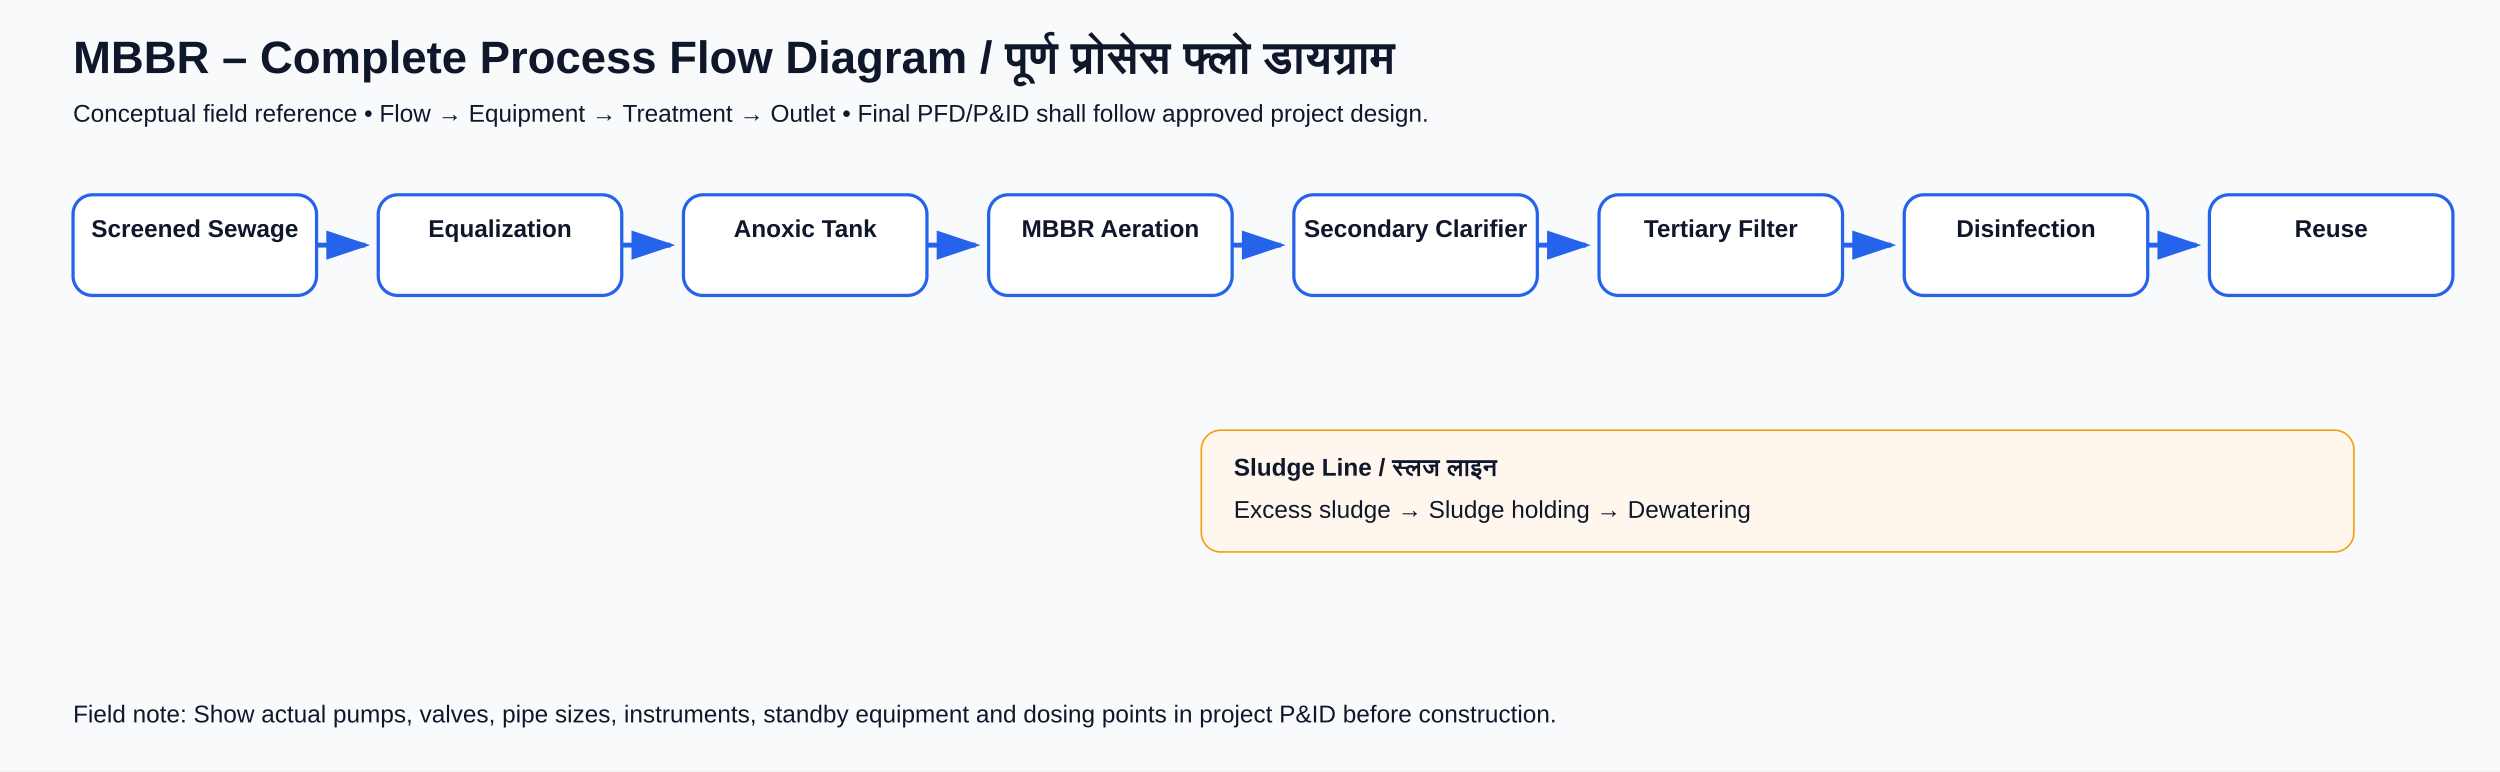
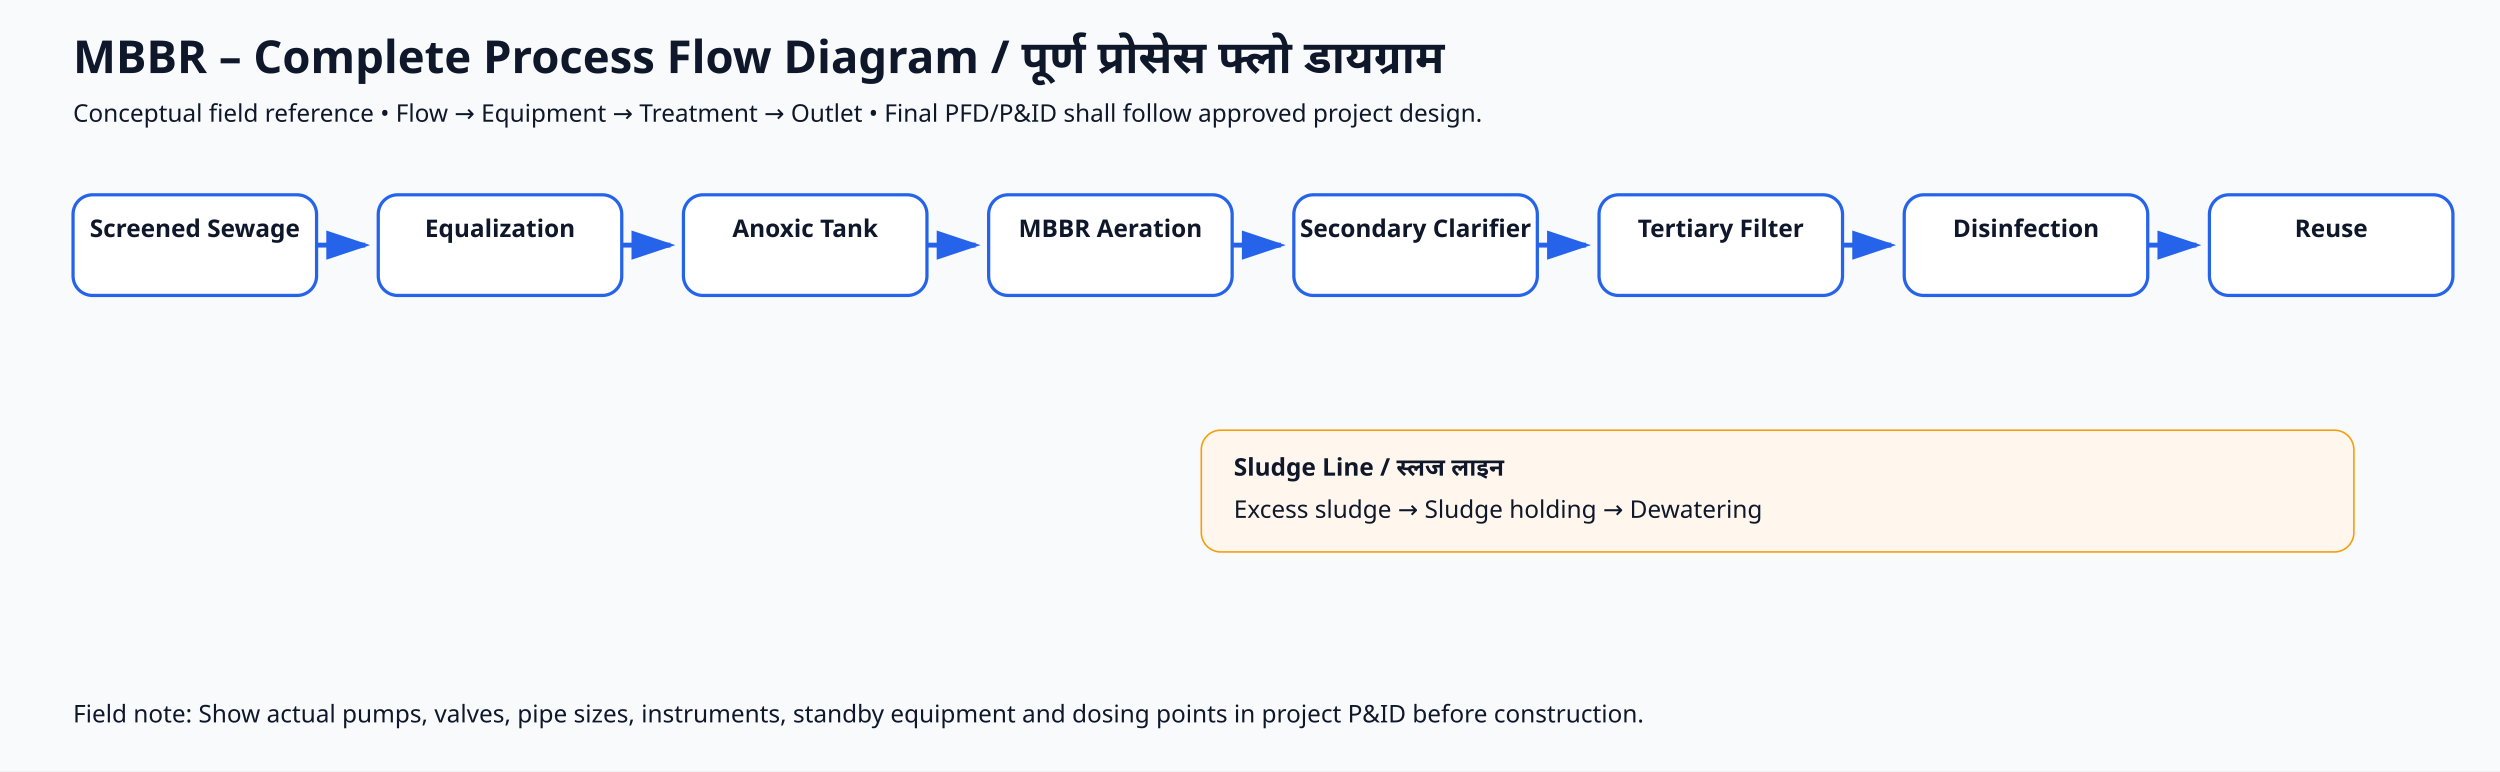
<svg xmlns="http://www.w3.org/2000/svg" width="1540" height="475" viewBox="0 0 1540 475">
  <defs>
    <marker id="a" markerWidth="10" markerHeight="10" refX="8" refY="3" orient="auto">
      <path d="M0,0 L0,6 L9,3 z" fill="#2563eb" />
    </marker>
-     <style>.t{font-family:Arial,sans-serif;fill:#0f172a}.b{fill:#fff;stroke:#2563eb;stroke-width:2}.l{stroke:#2563eb;stroke-width:3;fill:none;marker-end:url(#a)}.s{font-size:15px;font-weight:700}.n{font-size:15px}.h{font-size:28px;font-weight:700}</style>
+     <style>.t{font-family:'Noto Sans','Noto Sans Devanagari',sans-serif;fill:#0f172a}.b{fill:#fff;stroke:#2563eb;stroke-width:2}.l{stroke:#2563eb;stroke-width:3;fill:none;marker-end:url(#a)}.s{font-size:15px;font-weight:700}.n{font-size:15px}.h{font-size:28px;font-weight:700}</style>
  </defs>
  <rect width="100%" height="100%" fill="#f8fafc" />
  <text class="t h" x="45" y="45">MBBR – Complete Process Flow Diagram / पूर्ण प्रोसेस फ्लो डायग्राम</text>
  <text class="t n" x="45" y="75">Conceptual field reference • Flow → Equipment → Treatment → Outlet • Final PFD/P&amp;ID shall follow approved project design.</text>
  <rect class="b" x="45" y="120" rx="12" width="150" height="62" />
  <text class="t s" text-anchor="middle" x="120.0" y="146">Screened Sewage</text>
  <rect class="b" x="233" y="120" rx="12" width="150" height="62" />
  <text class="t s" text-anchor="middle" x="308.0" y="146">Equalization</text>
  <rect class="b" x="421" y="120" rx="12" width="150" height="62" />
  <text class="t s" text-anchor="middle" x="496.0" y="146">Anoxic Tank</text>
  <rect class="b" x="609" y="120" rx="12" width="150" height="62" />
  <text class="t s" text-anchor="middle" x="684.0" y="146">MBBR Aeration</text>
  <rect class="b" x="797" y="120" rx="12" width="150" height="62" />
  <text class="t s" text-anchor="middle" x="872.0" y="146">Secondary Clarifier</text>
  <rect class="b" x="985" y="120" rx="12" width="150" height="62" />
  <text class="t s" text-anchor="middle" x="1060.0" y="146">Tertiary Filter</text>
  <rect class="b" x="1173" y="120" rx="12" width="150" height="62" />
  <text class="t s" text-anchor="middle" x="1248.0" y="146">Disinfection</text>
  <rect class="b" x="1361" y="120" rx="12" width="150" height="62" />
  <text class="t s" text-anchor="middle" x="1436.0" y="146">Reuse</text>
  <path class="l" d="M195,151.0 L225,151.0" />
  <path class="l" d="M383,151.0 L413,151.0" />
  <path class="l" d="M571,151.0 L601,151.0" />
  <path class="l" d="M759,151.0 L789,151.0" />
  <path class="l" d="M947,151.0 L977,151.0" />
  <path class="l" d="M1135,151.0 L1165,151.0" />
  <path class="l" d="M1323,151.0 L1353,151.0" />
  <rect x="740" y="265" width="710" height="75" rx="12" fill="#fff7ed" stroke="#f59e0b" />
  <text class="t s" x="760" y="293">Sludge Line / स्लज लाइन</text>
  <text class="t n" x="760" y="319">Excess sludge → Sludge holding → Dewatering</text>
  <text class="t n" x="45" y="445">Field note: Show actual pumps, valves, pipe sizes, instruments, standby equipment and dosing points in project P&amp;ID before construction.</text>
</svg>
